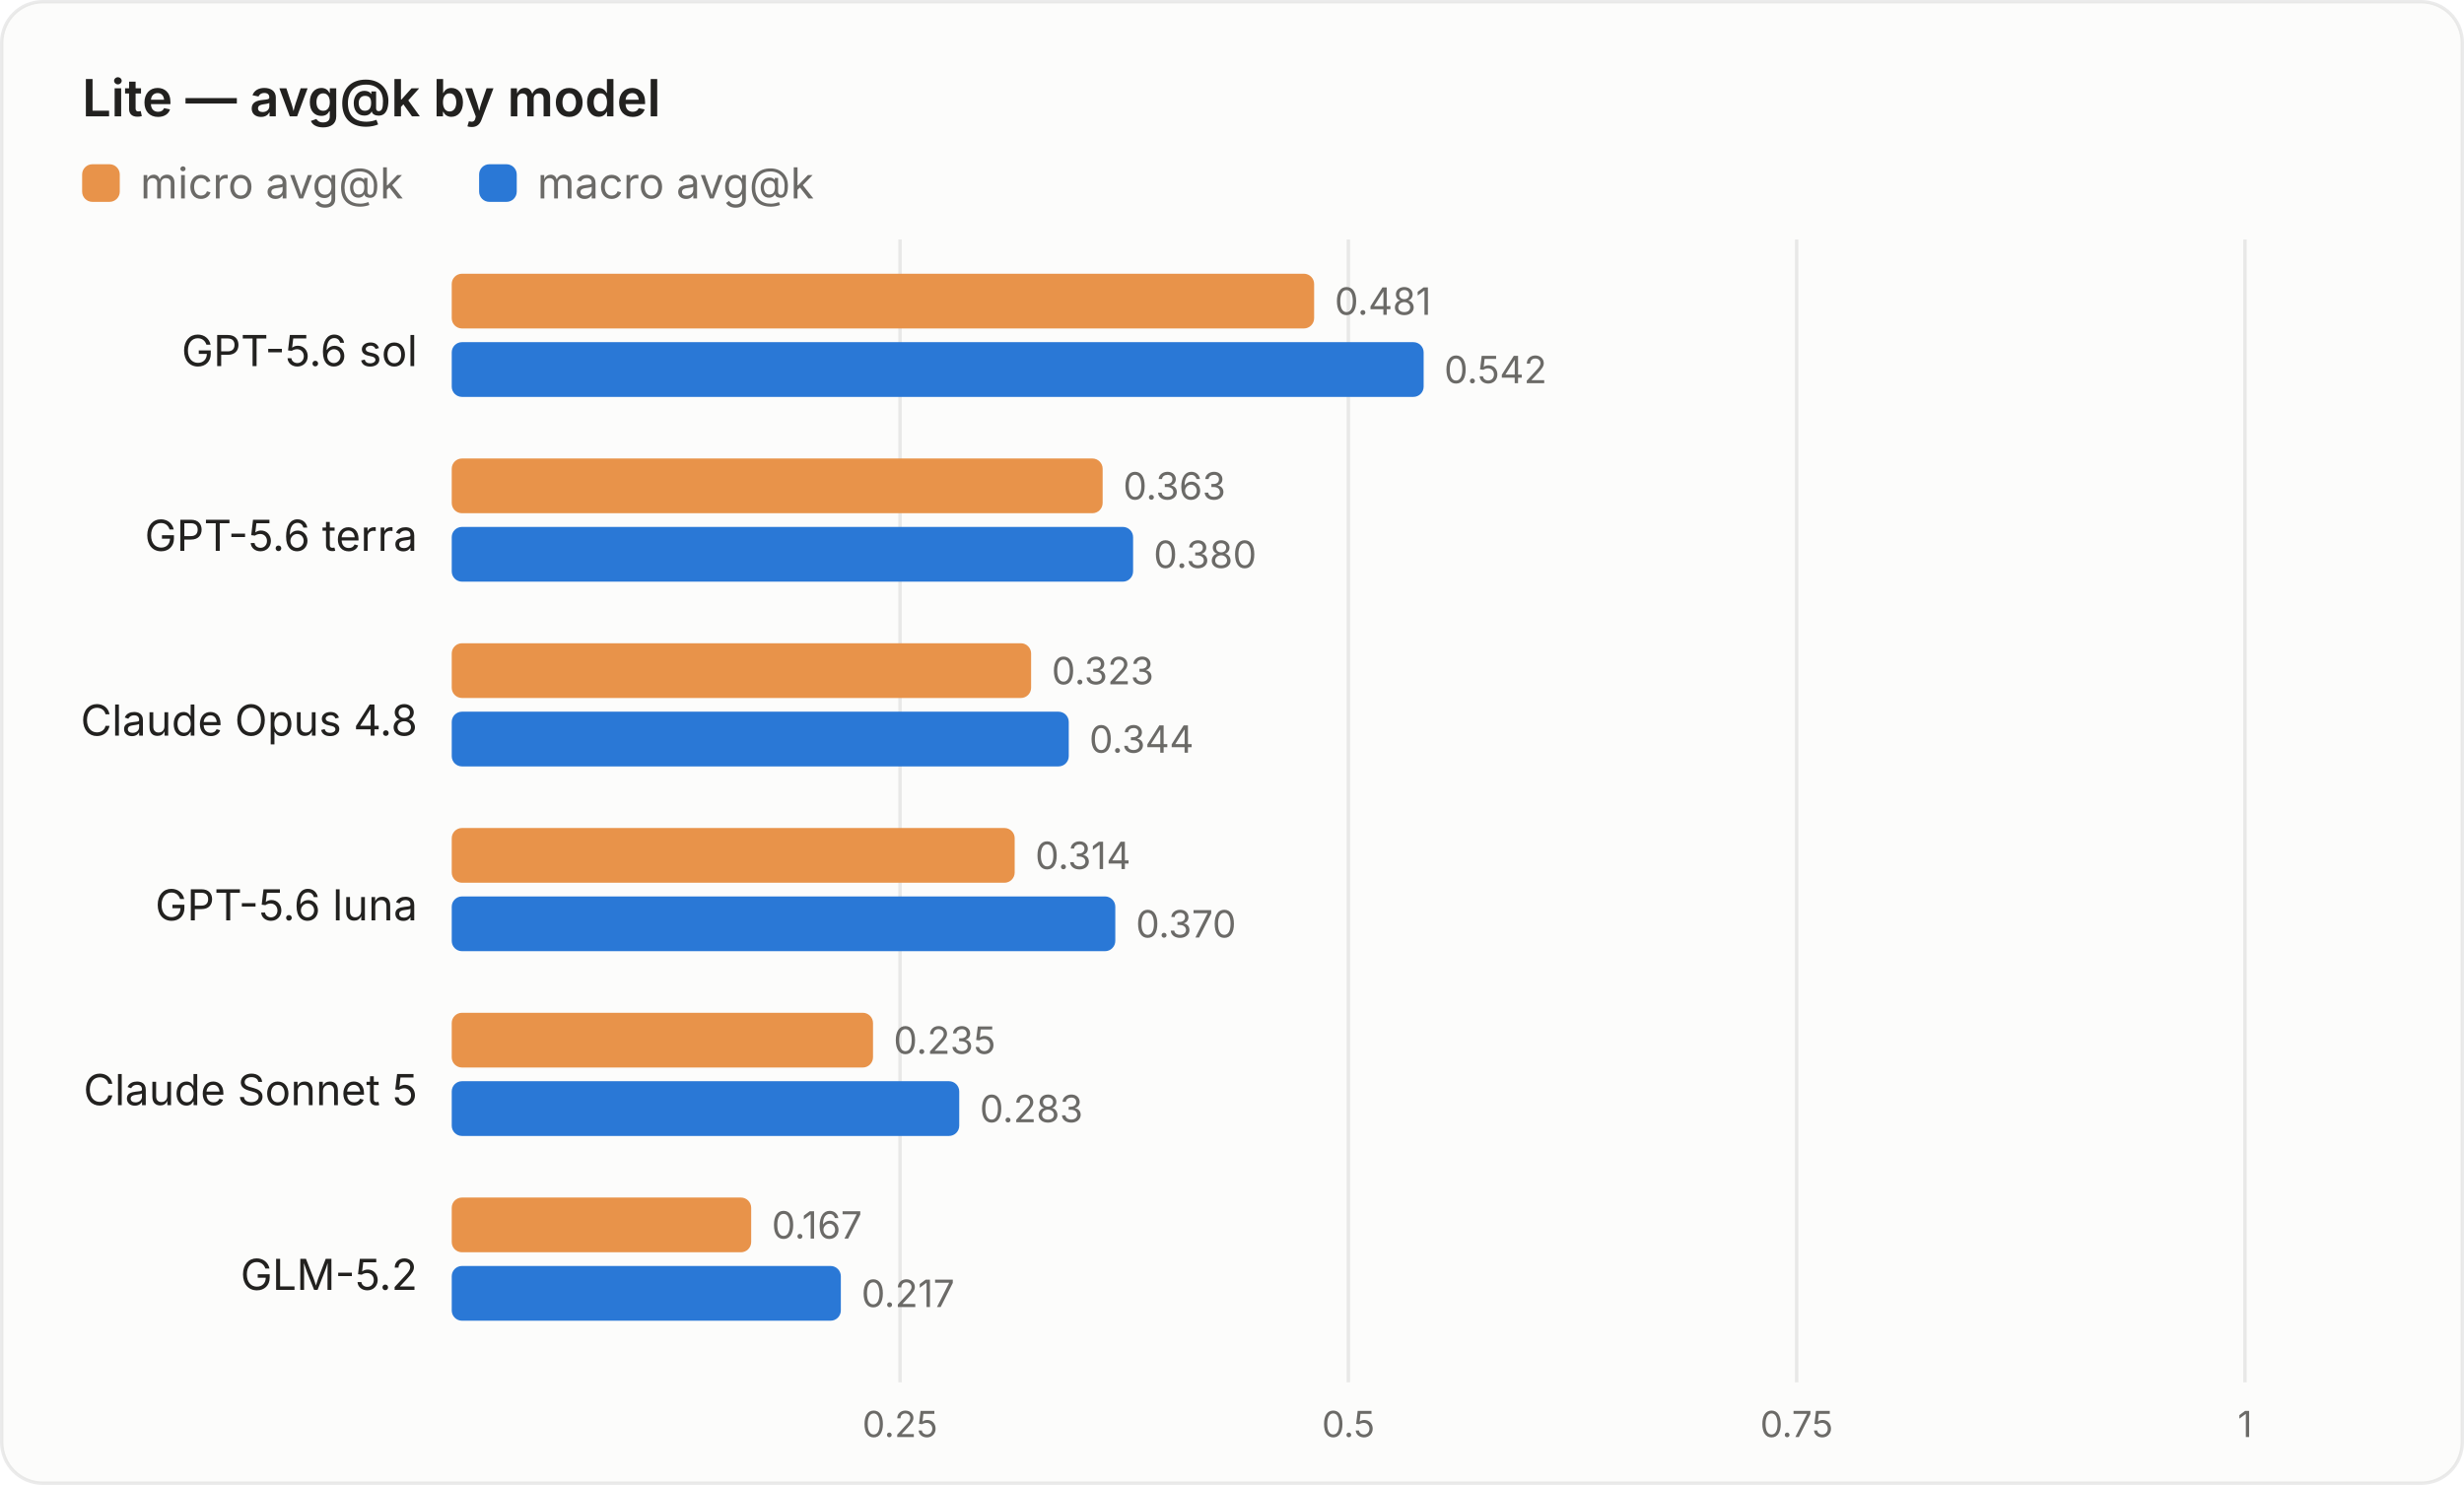
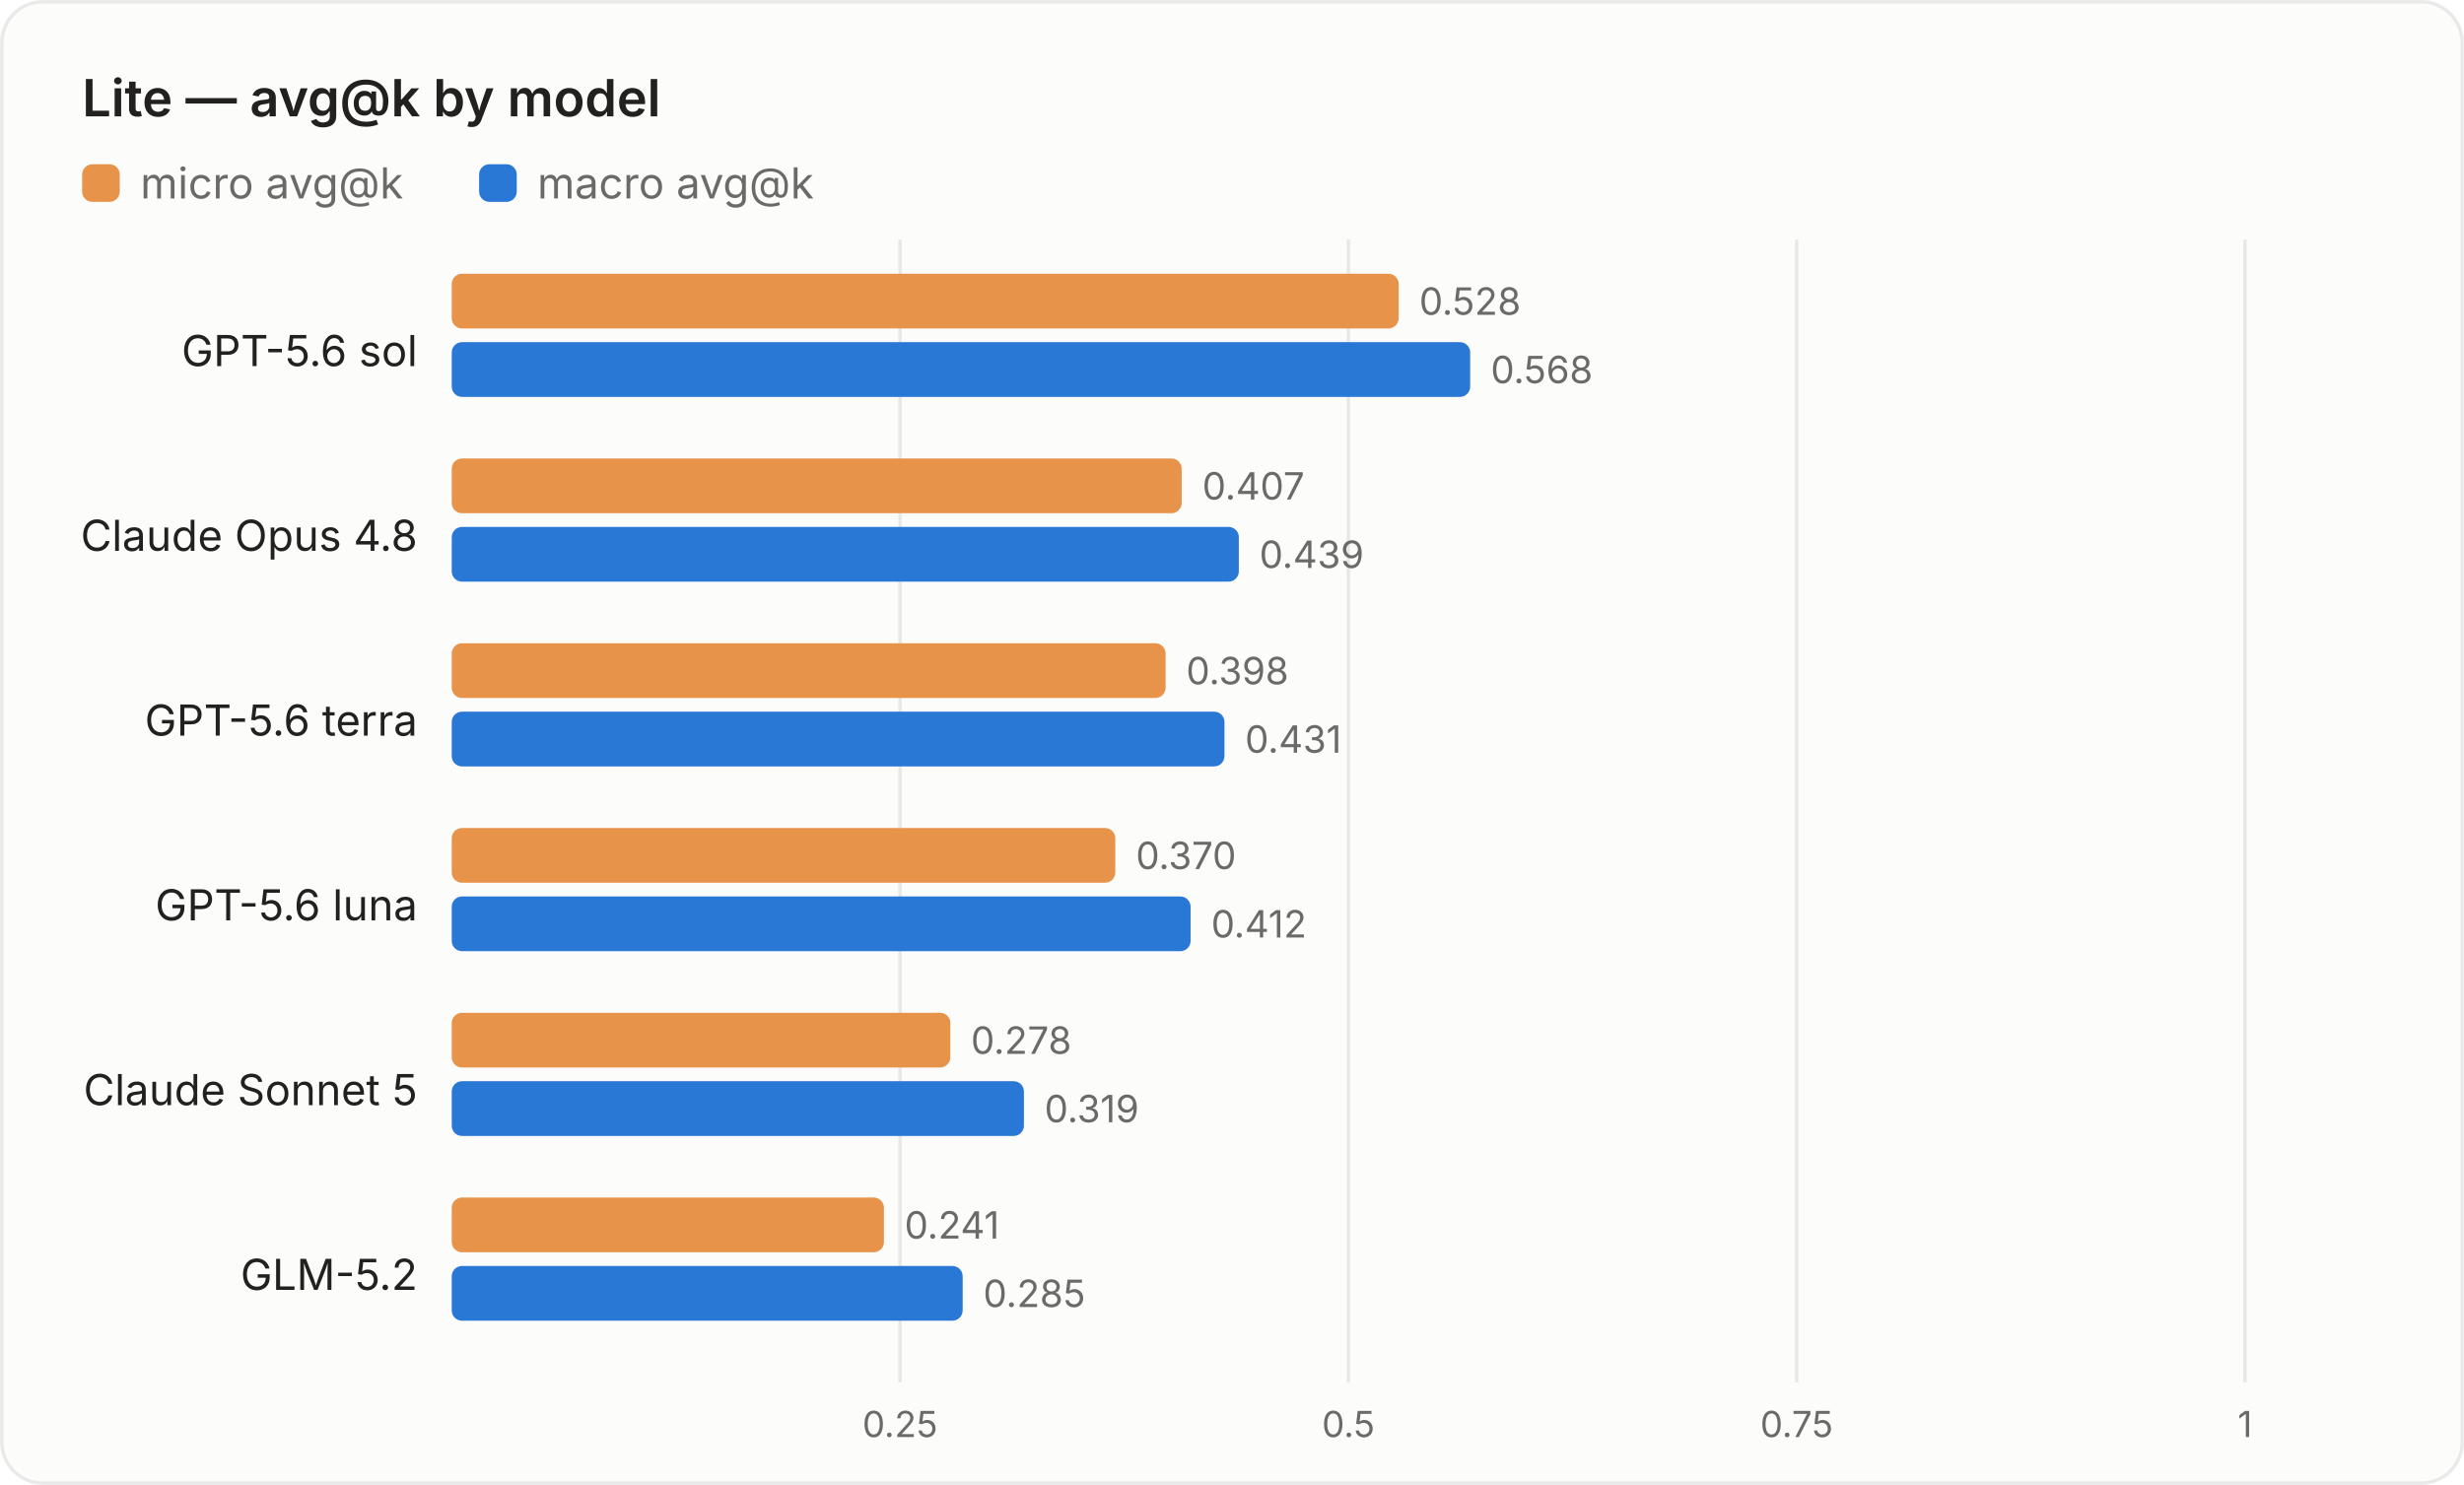
<svg xmlns="http://www.w3.org/2000/svg" viewBox="0 0 720 434" width="720" height="434" font-family="system-ui,-apple-system,'Segoe UI',sans-serif" role="img" aria-label="Lite micro and macro avg@k by model, sorted by micro avg@k">
  <rect x="0.5" y="0.5" width="719" height="433" rx="12" fill="#fcfcfb" stroke="rgba(11,11,11,0.08)" />
  <text x="24" y="34" font-size="15" font-weight="600" fill="#22211f">Lite — avg@k by model</text>
  <rect x="24" y="48" width="11" height="11" rx="3" fill="#e8934a" />
  <text x="41" y="58" font-size="12.5" fill="#6b6a67">micro avg@k</text>
  <rect x="140" y="48" width="11" height="11" rx="3" fill="#2a78d6" />
  <text x="157" y="58" font-size="12.5" fill="#6b6a67">macro avg@k</text>
  <line x1="263.0" y1="70" x2="263.0" y2="404" stroke="rgba(11,11,11,0.08)" />
  <text x="263.0" y="420" font-size="10.5" fill="#6b6a67" text-anchor="middle">0.25</text>
  <line x1="394.0" y1="70" x2="394.0" y2="404" stroke="rgba(11,11,11,0.08)" />
  <text x="394.0" y="420" font-size="10.5" fill="#6b6a67" text-anchor="middle">0.5</text>
  <line x1="525.0" y1="70" x2="525.0" y2="404" stroke="rgba(11,11,11,0.08)" />
  <text x="525.0" y="420" font-size="10.5" fill="#6b6a67" text-anchor="middle">0.75</text>
  <line x1="656.0" y1="70" x2="656.0" y2="404" stroke="rgba(11,11,11,0.08)" />
  <text x="656.0" y="420" font-size="10.5" fill="#6b6a67" text-anchor="middle">1</text>
  <text x="122" y="107" font-size="12.5" fill="#22211f" text-anchor="end">GPT-5.6 sol</text>
-   <rect x="132" y="80" width="252.0" height="16" rx="3" fill="#e8934a" />
-   <text x="390.0" y="92" font-size="11" fill="#6b6a67">0.481</text>
-   <rect x="132" y="100" width="284.0" height="16" rx="3" fill="#2a78d6" />
-   <text x="422.0" y="112" font-size="11" fill="#6b6a67">0.542</text>
-   <text x="122" y="161" font-size="12.5" fill="#22211f" text-anchor="end">GPT-5.6 terra</text>
-   <rect x="132" y="134" width="190.2" height="16" rx="3" fill="#e8934a" />
-   <text x="328.2" y="146" font-size="11" fill="#6b6a67">0.363</text>
-   <rect x="132" y="154" width="199.1" height="16" rx="3" fill="#2a78d6" />
-   <text x="337.1" y="166" font-size="11" fill="#6b6a67">0.380</text>
-   <text x="122" y="215" font-size="12.5" fill="#22211f" text-anchor="end">Claude Opus 4.8</text>
-   <rect x="132" y="188" width="169.3" height="16" rx="3" fill="#e8934a" />
-   <text x="307.3" y="200" font-size="11" fill="#6b6a67">0.323</text>
-   <rect x="132" y="208" width="180.3" height="16" rx="3" fill="#2a78d6" />
-   <text x="318.3" y="220" font-size="11" fill="#6b6a67">0.344</text>
+   <rect x="132" y="80" width="276.7" height="16" rx="3" fill="#e8934a" />
+   <text x="414.7" y="92" font-size="11" fill="#6b6a67">0.528</text>
+   <rect x="132" y="100" width="297.6" height="16" rx="3" fill="#2a78d6" />
+   <text x="435.6" y="112" font-size="11" fill="#6b6a67">0.568</text>
+   <text x="122" y="161" font-size="12.5" fill="#22211f" text-anchor="end">Claude Opus 4.8</text>
+   <rect x="132" y="134" width="213.3" height="16" rx="3" fill="#e8934a" />
+   <text x="351.3" y="146" font-size="11" fill="#6b6a67">0.407</text>
+   <rect x="132" y="154" width="230.0" height="16" rx="3" fill="#2a78d6" />
+   <text x="368.0" y="166" font-size="11" fill="#6b6a67">0.439</text>
+   <text x="122" y="215" font-size="12.5" fill="#22211f" text-anchor="end">GPT-5.6 terra</text>
+   <rect x="132" y="188" width="208.6" height="16" rx="3" fill="#e8934a" />
+   <text x="346.6" y="200" font-size="11" fill="#6b6a67">0.398</text>
+   <rect x="132" y="208" width="225.8" height="16" rx="3" fill="#2a78d6" />
+   <text x="363.8" y="220" font-size="11" fill="#6b6a67">0.431</text>
  <text x="122" y="269" font-size="12.5" fill="#22211f" text-anchor="end">GPT-5.6 luna</text>
-   <rect x="132" y="242" width="164.5" height="16" rx="3" fill="#e8934a" />
-   <text x="302.5" y="254" font-size="11" fill="#6b6a67">0.314</text>
-   <rect x="132" y="262" width="193.9" height="16" rx="3" fill="#2a78d6" />
-   <text x="331.9" y="274" font-size="11" fill="#6b6a67">0.370</text>
+   <rect x="132" y="242" width="193.9" height="16" rx="3" fill="#e8934a" />
+   <text x="331.9" y="254" font-size="11" fill="#6b6a67">0.370</text>
+   <rect x="132" y="262" width="215.9" height="16" rx="3" fill="#2a78d6" />
+   <text x="353.9" y="274" font-size="11" fill="#6b6a67">0.412</text>
  <text x="122" y="323" font-size="12.5" fill="#22211f" text-anchor="end">Claude Sonnet 5</text>
-   <rect x="132" y="296" width="123.1" height="16" rx="3" fill="#e8934a" />
-   <text x="261.1" y="308" font-size="11" fill="#6b6a67">0.235</text>
-   <rect x="132" y="316" width="148.3" height="16" rx="3" fill="#2a78d6" />
-   <text x="286.3" y="328" font-size="11" fill="#6b6a67">0.283</text>
+   <rect x="132" y="296" width="145.7" height="16" rx="3" fill="#e8934a" />
+   <text x="283.7" y="308" font-size="11" fill="#6b6a67">0.278</text>
+   <rect x="132" y="316" width="167.2" height="16" rx="3" fill="#2a78d6" />
+   <text x="305.2" y="328" font-size="11" fill="#6b6a67">0.319</text>
  <text x="122" y="377" font-size="12.5" fill="#22211f" text-anchor="end">GLM-5.2</text>
-   <rect x="132" y="350" width="87.5" height="16" rx="3" fill="#e8934a" />
-   <text x="225.5" y="362" font-size="11" fill="#6b6a67">0.167</text>
-   <rect x="132" y="370" width="113.7" height="16" rx="3" fill="#2a78d6" />
-   <text x="251.7" y="382" font-size="11" fill="#6b6a67">0.217</text>
+   <rect x="132" y="350" width="126.3" height="16" rx="3" fill="#e8934a" />
+   <text x="264.3" y="362" font-size="11" fill="#6b6a67">0.241</text>
+   <rect x="132" y="370" width="149.3" height="16" rx="3" fill="#2a78d6" />
+   <text x="287.3" y="382" font-size="11" fill="#6b6a67">0.285</text>
</svg>
